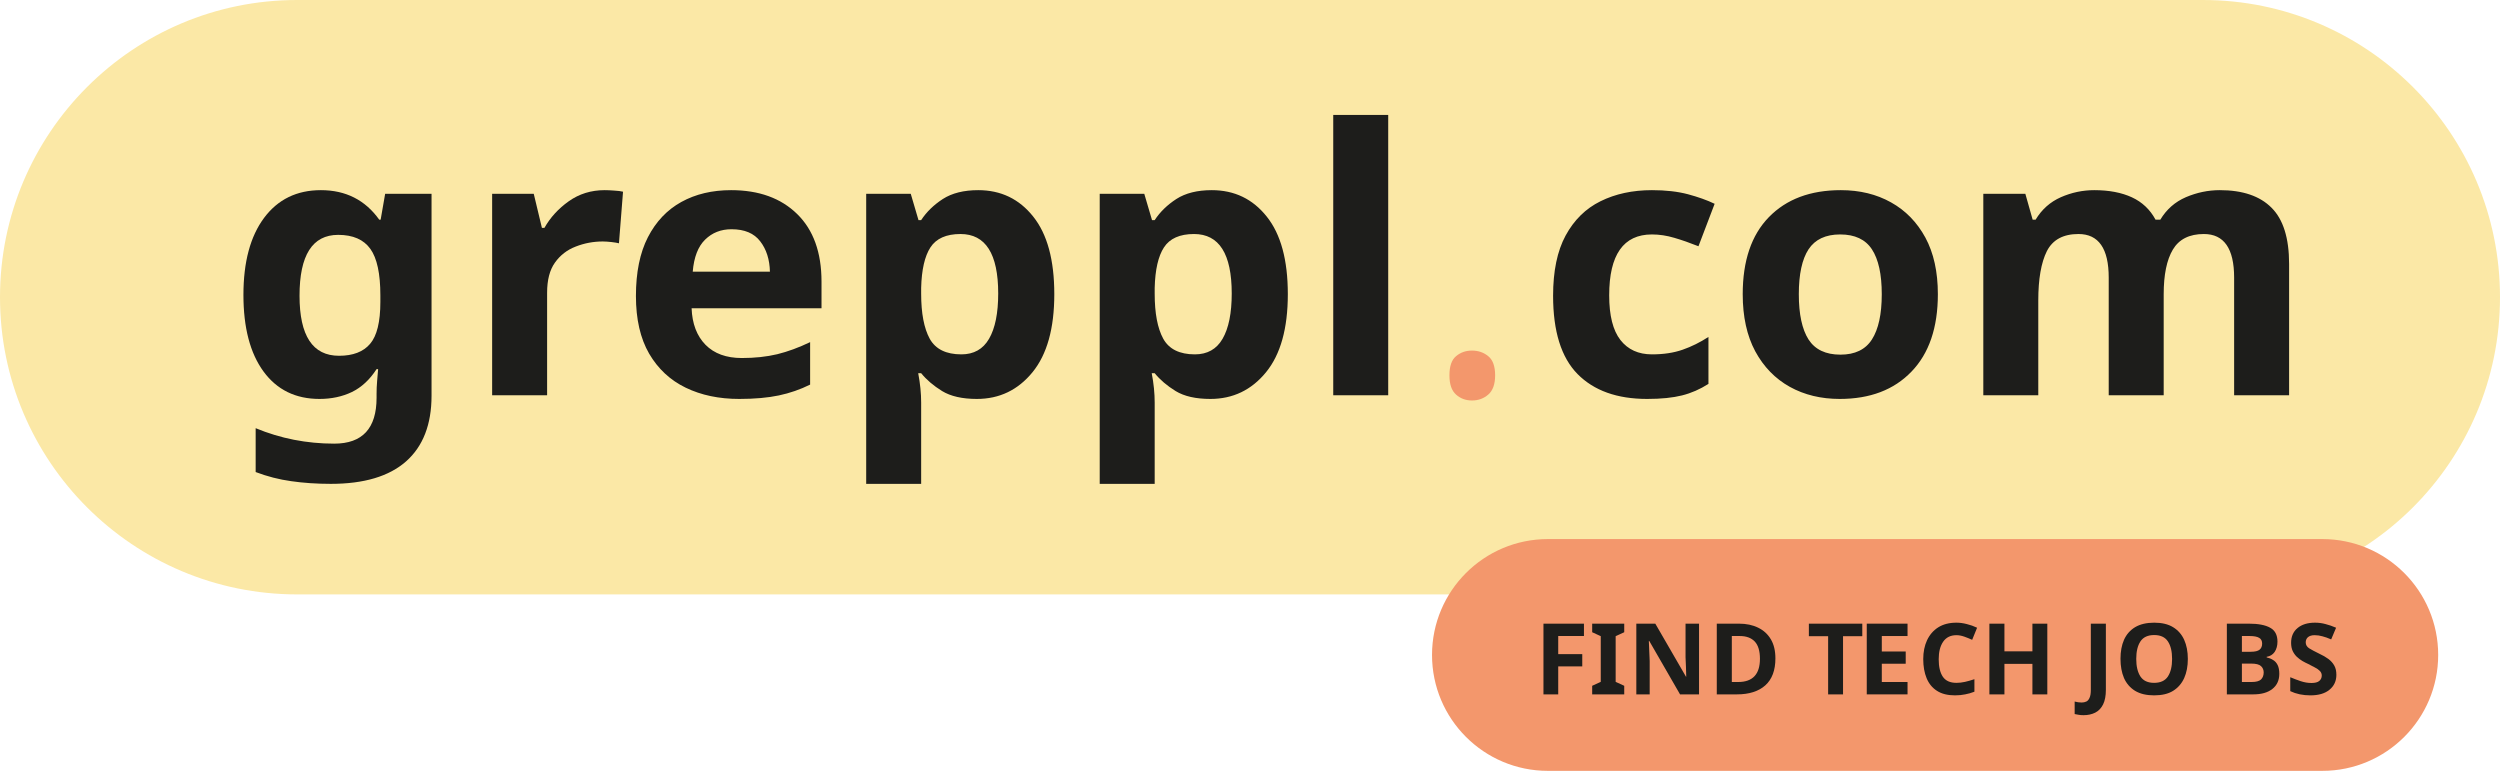
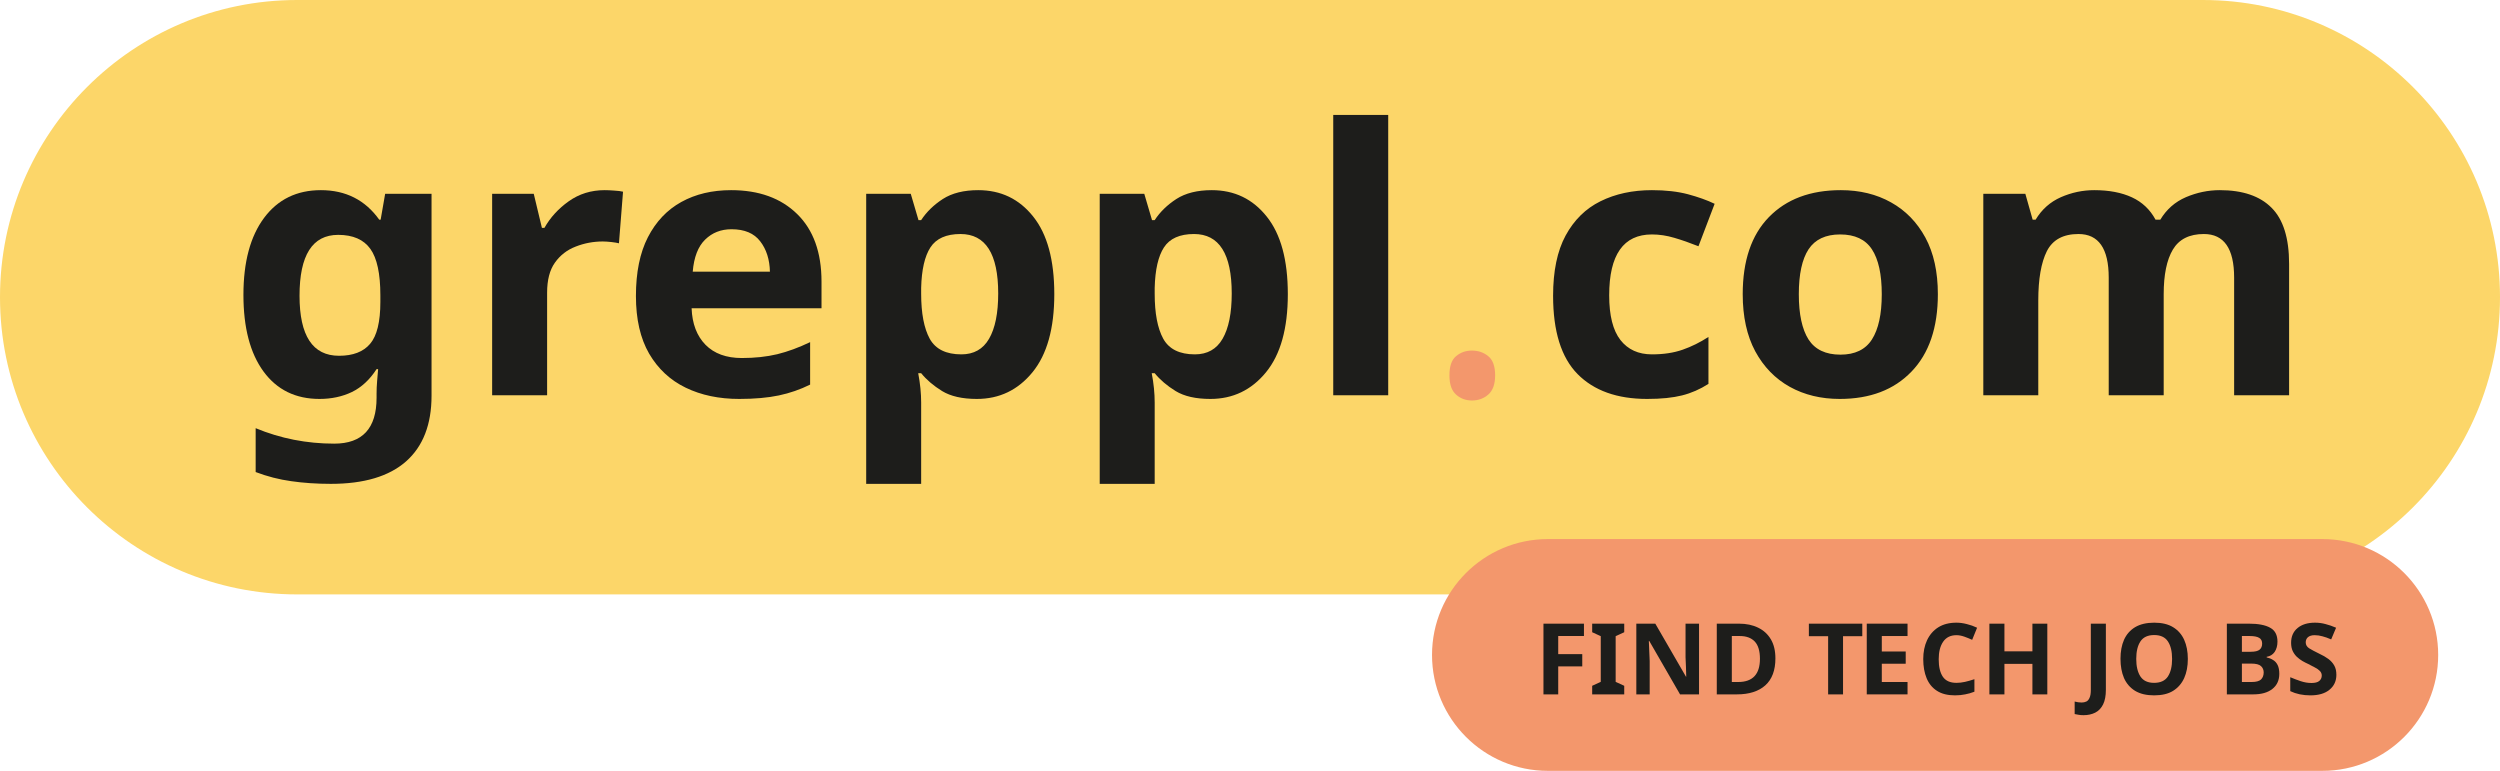
<svg xmlns="http://www.w3.org/2000/svg" viewBox="0 0 277.84 85.68">
  <defs>
    <style>
      .cls-1 {
-         fill: #fbe8a6;
+         fill: #fcd669;
      }

      .cls-2 {
        font-size: 41px;
      }

      .cls-2, .cls-6 {
        fill: #1d1d1b;
        font-family: Graphik-Bold, Graphik;
        font-weight: 700;
      }

      .cls-3 {
        letter-spacing: 0em;
      }

      .cls-4, .cls-5 {
        fill: #f3976c;
      }

      .cls-4 {
        font-family: Graphik-Super, Graphik;
        font-weight: 400;
      }

      .cls-6 {
        font-size: 11px;
      }

      .cls-7 {
        letter-spacing: -0.01em;
      }

      .cls-8 {
        letter-spacing: 0.01em;
      }
    </style>
  </defs>
  <g id="Layer_2" data-name="Layer 2">
    <g id="Layer_1-2" data-name="Layer 1">
      <rect class="cls-1" width="277.84" height="66.06" rx="33.03" />
      <text class="cls-2" transform="translate(25.21 43.93)">g<tspan class="cls-3" x="26.28" y="0">r</tspan>
        <tspan x="43.62" y="0">eppl</tspan>
        <tspan class="cls-4" x="132.92" y="0">.</tspan>
        <tspan x="145.55" y="0">com</tspan>
      </text>
      <rect class="cls-5" x="159.15" y="59.91" width="111.82" height="25.76" rx="12.88" />
      <text class="cls-6" transform="translate(170.55 77.17)">FIND T<tspan class="cls-7" x="35.93" y="0">E</tspan>
        <tspan x="42.55" y="0">CH JO</tspan>
        <tspan class="cls-8" x="75.95" y="0">B</tspan>
        <tspan x="83.48" y="0">S</tspan>
      </text>
    </g>
  </g>
</svg>
